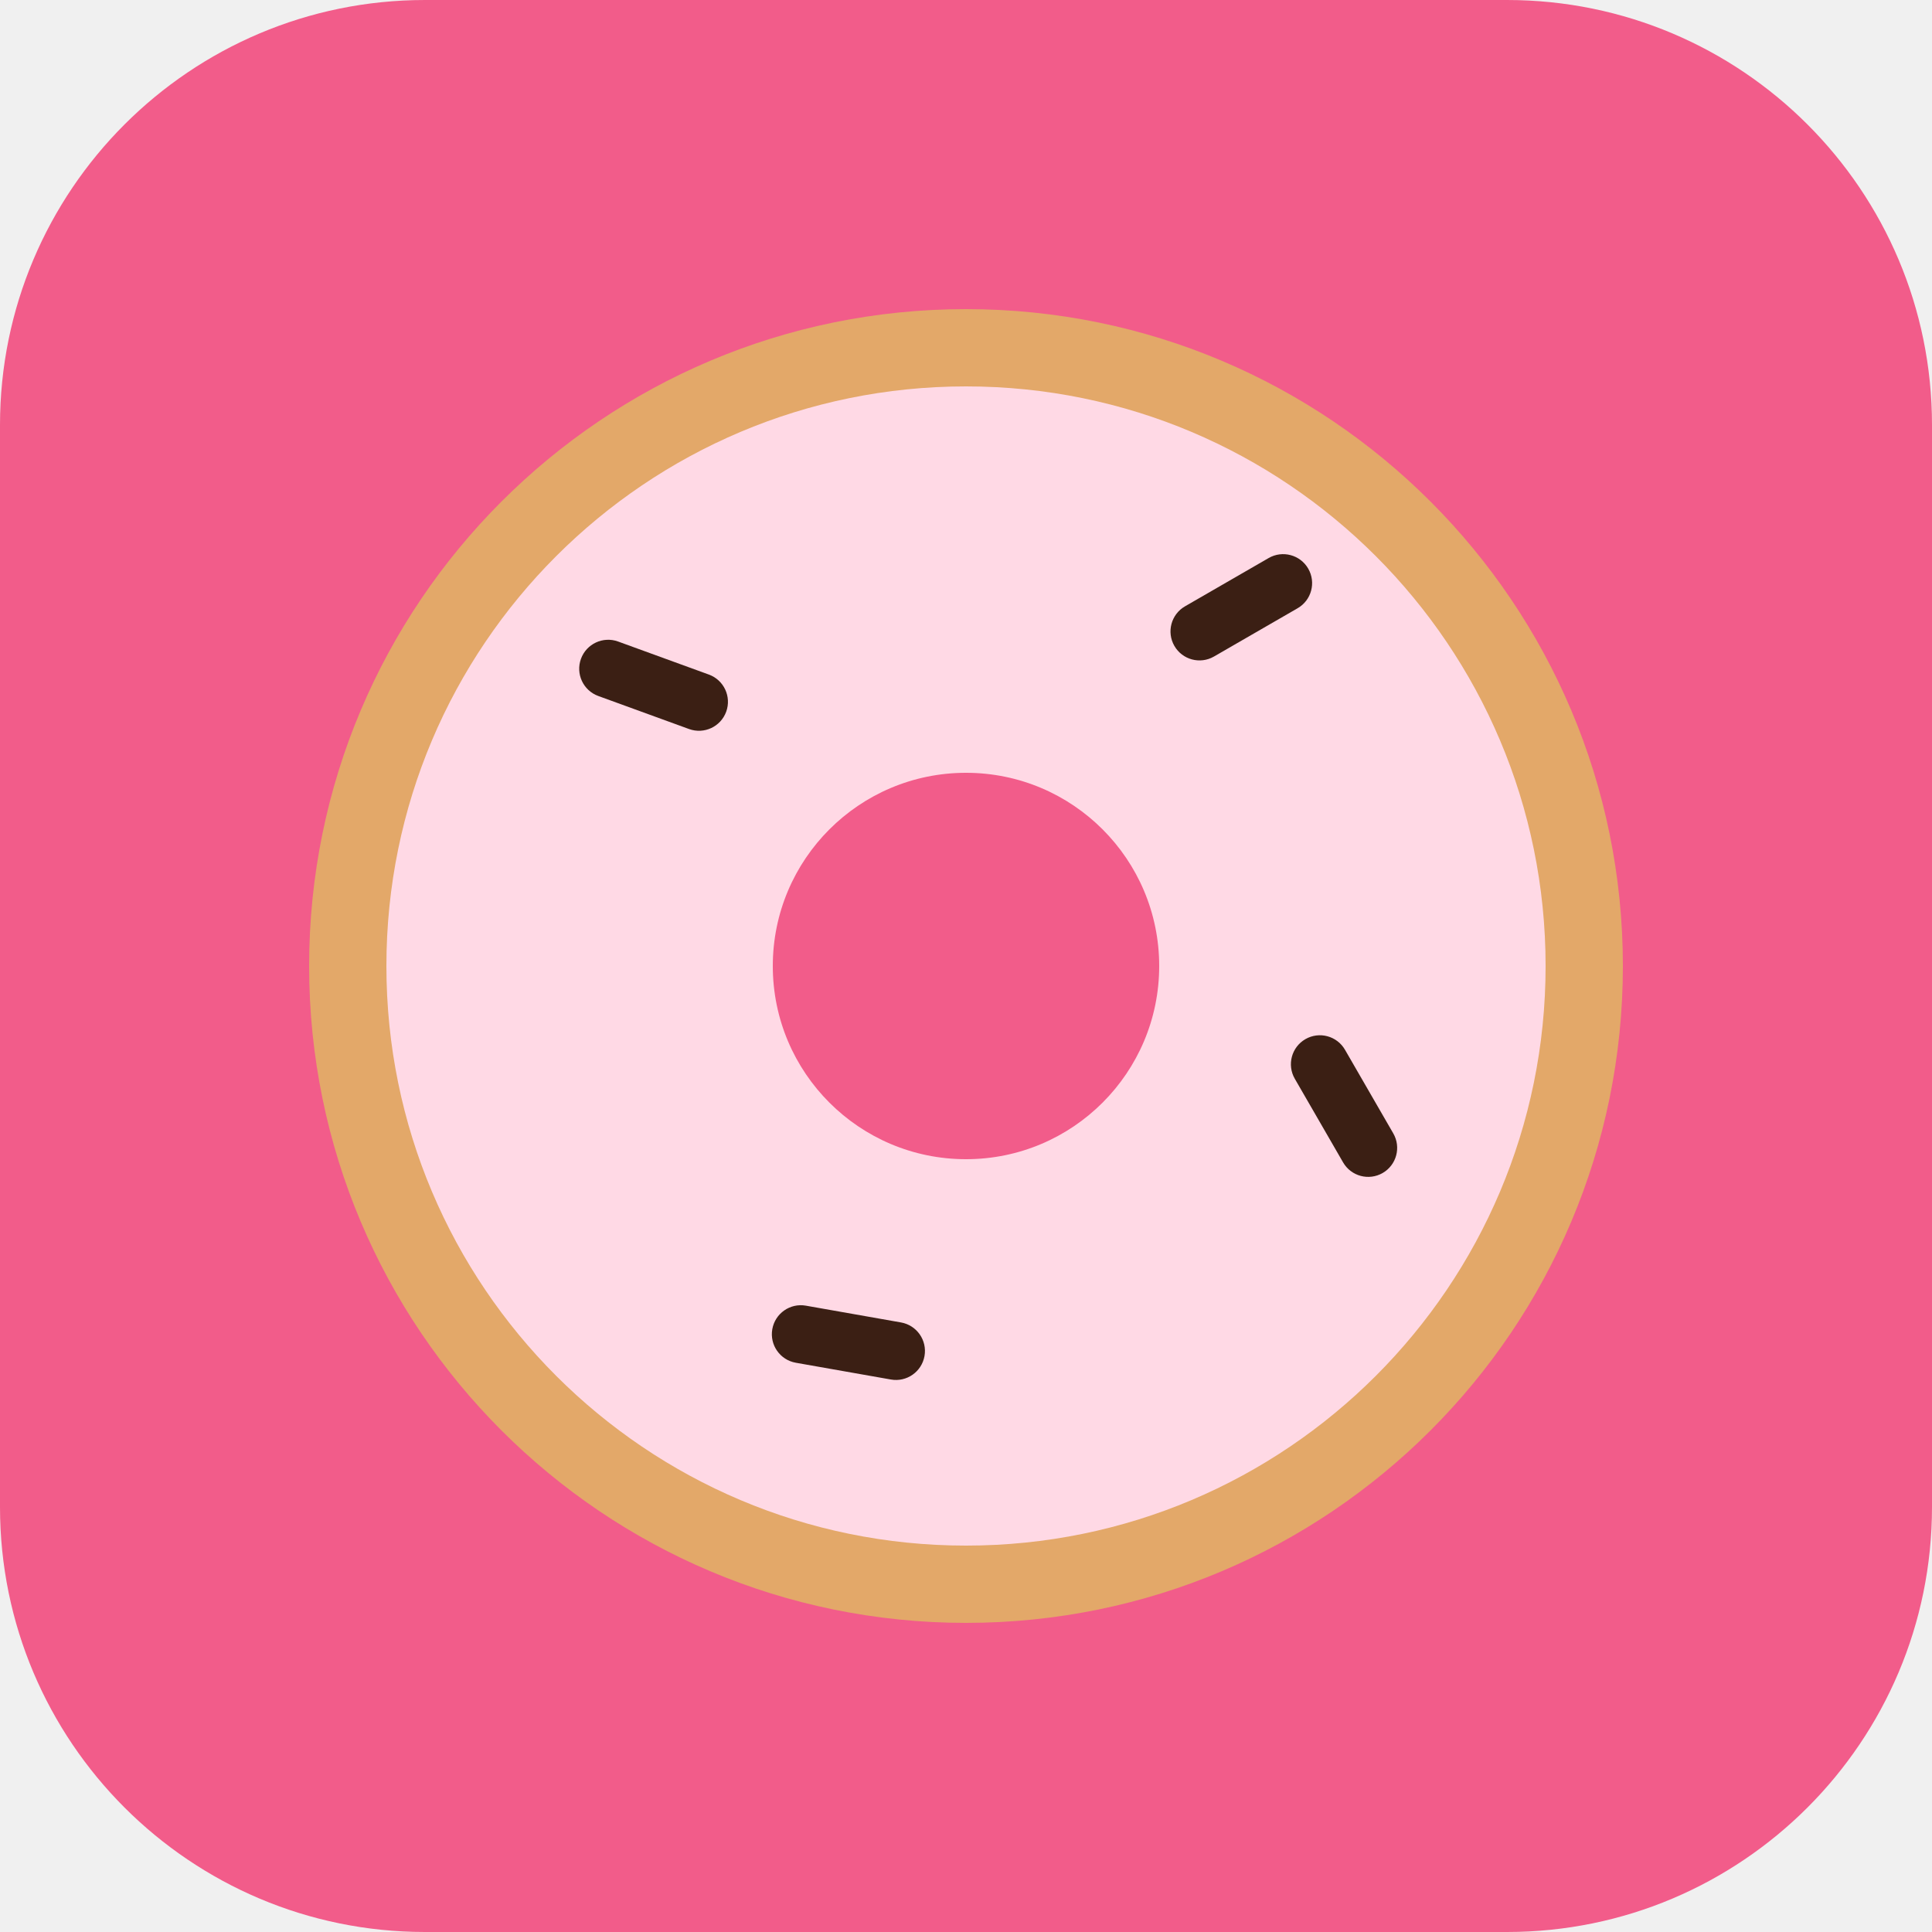
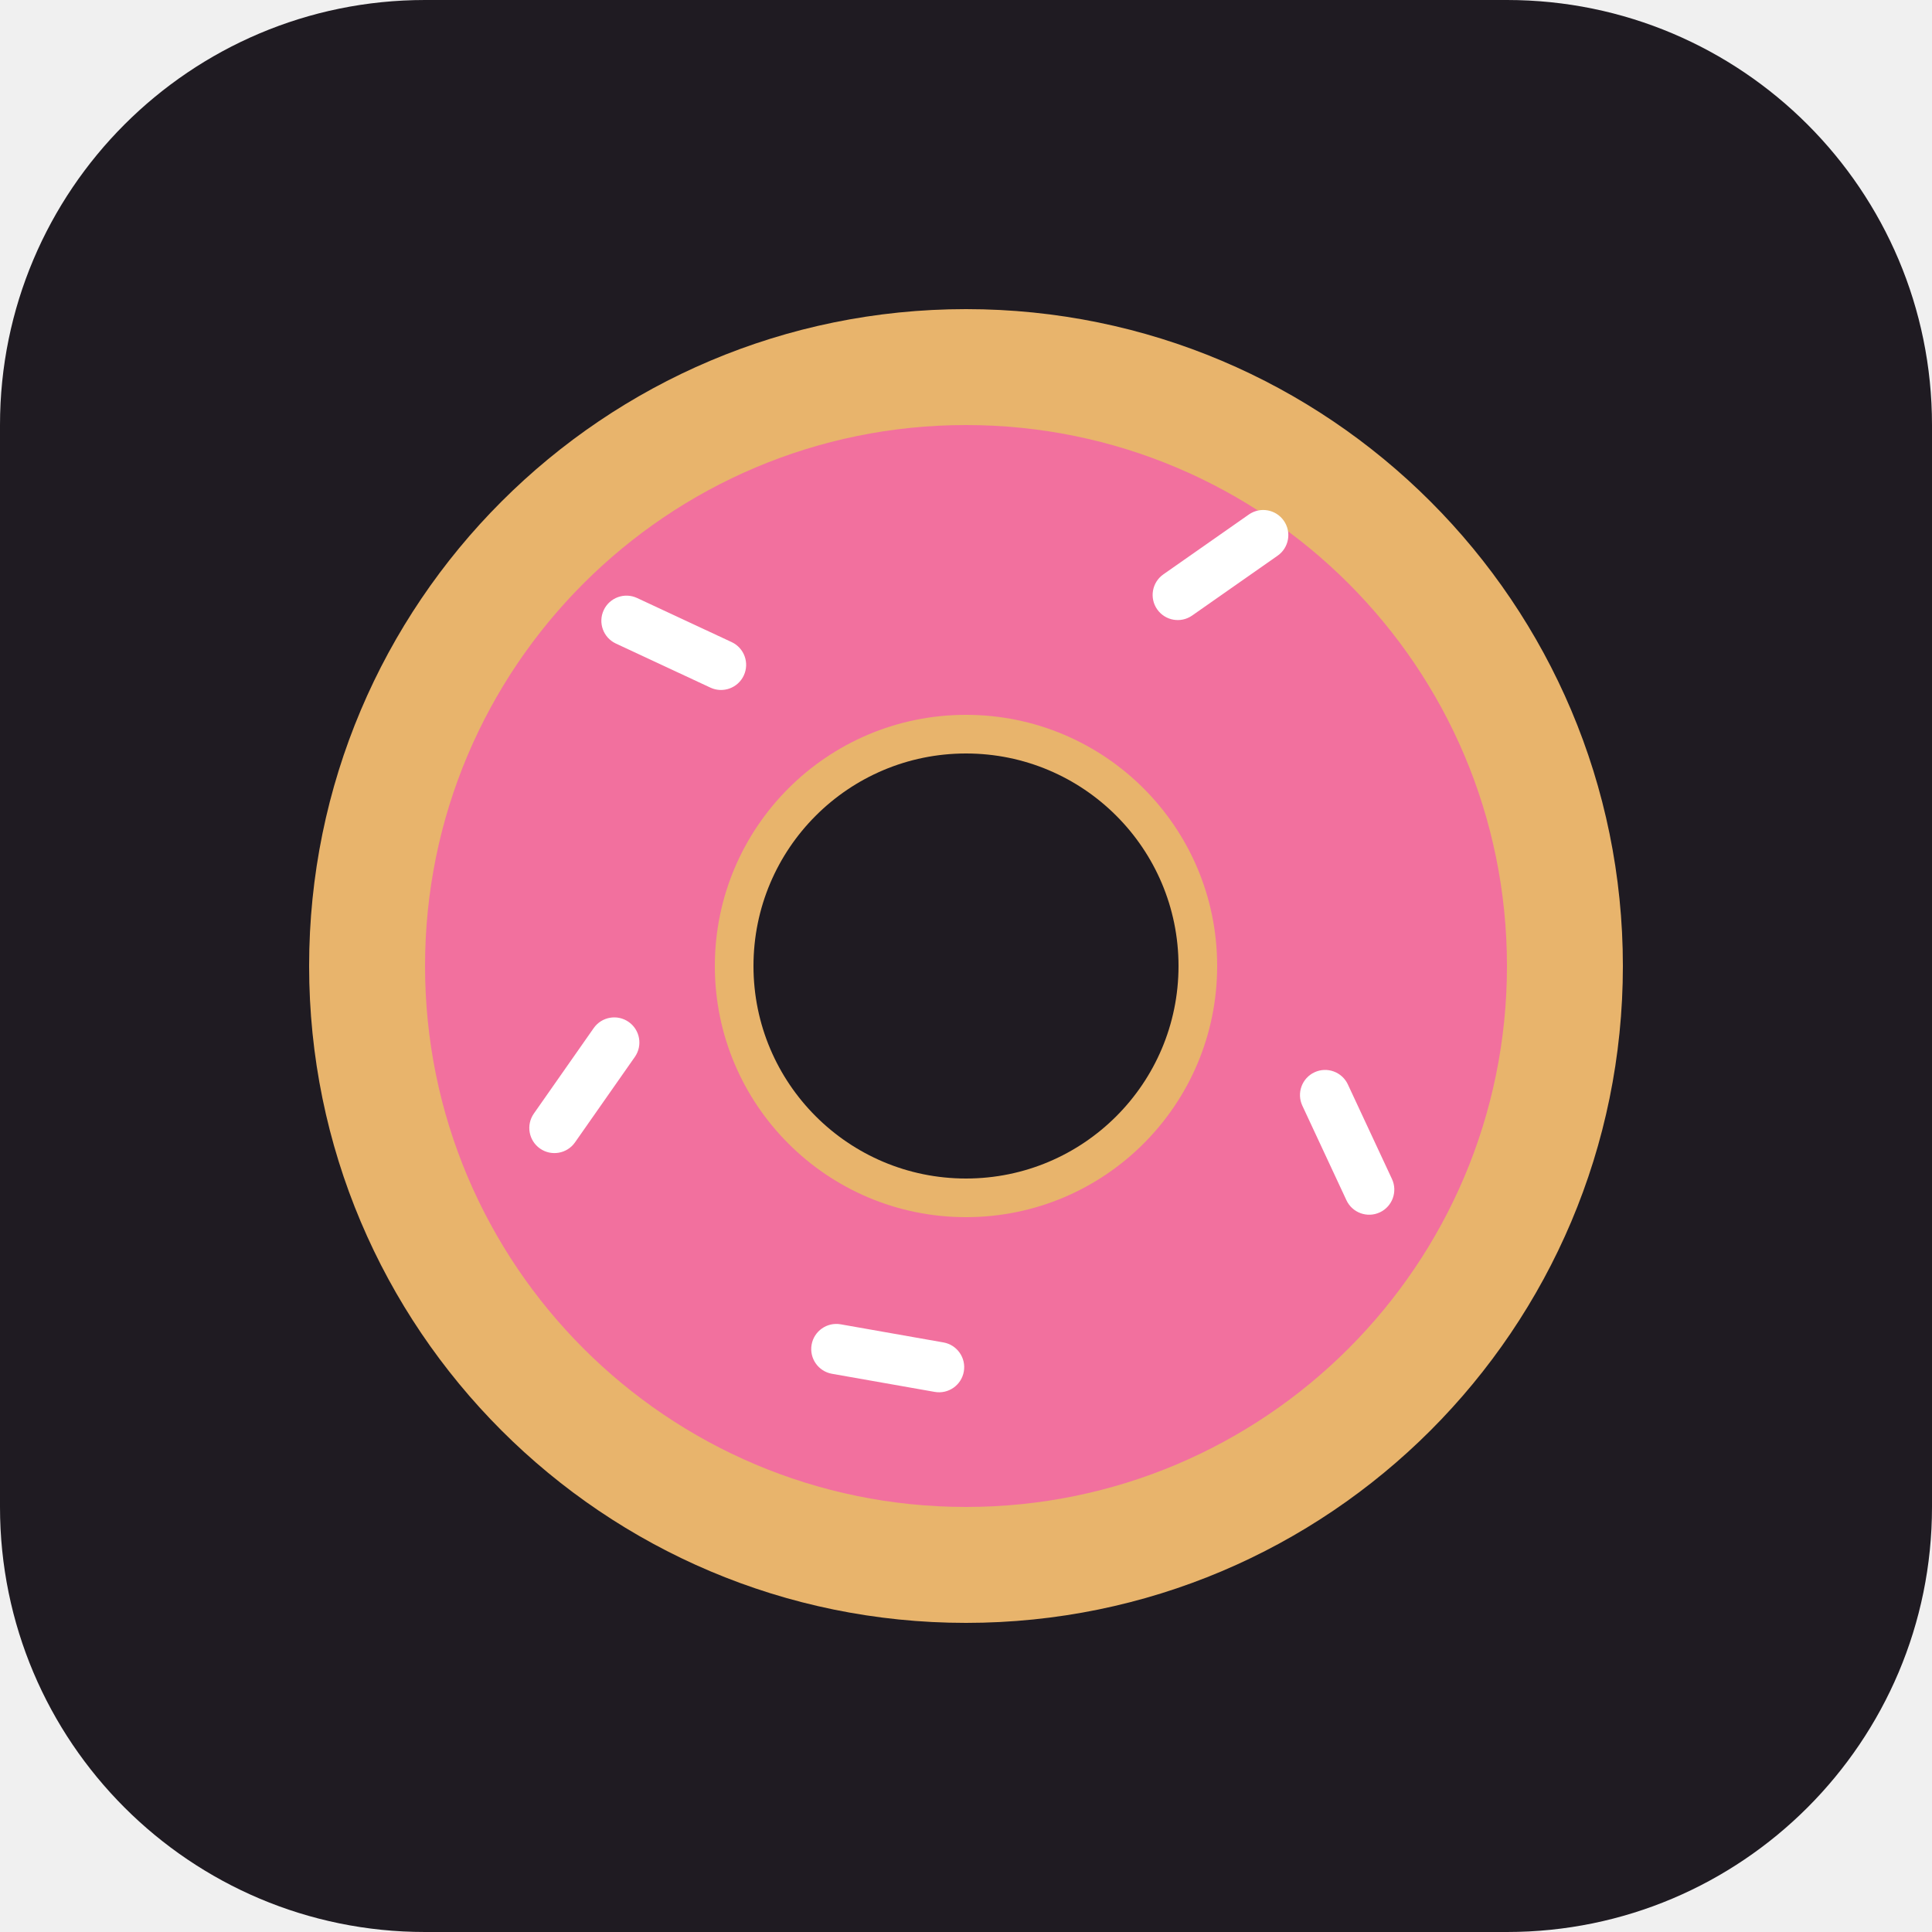
<svg xmlns="http://www.w3.org/2000/svg" viewBox="0 0 100 100">
-   <rect width="100" height="100" rx="22" fill="#F25C8A" />
-   <circle cx="50" cy="50" r="34" fill="#E3A869" />
-   <circle cx="50" cy="50" r="30" fill="#FFD9E5" />
-   <g fill="#3B1F14">
-     <rect x="30" y="34" width="8" height="3" rx="1.5" transform="rotate(20 34 35)" />
-     <rect x="60" y="30" width="8" height="3" rx="1.5" transform="rotate(-30 64 31)" />
-     <rect x="66" y="56" width="8" height="3" rx="1.5" transform="rotate(60 70 57)" />
-     <rect x="40" y="68" width="8" height="3" rx="1.5" transform="rotate(10 44 69)" />
+   <rect width="100" height="100" rx="22" fill="#1F1B22" />
+   <path fill-rule="evenodd" fill="#E8B46C" d="M50 16a34 34 0 1 1 0 68a34 34 0 1 1 0-68zM50 39a11 11 0 1 0 0 22a11 11 0 1 0 0-22z" />
+   <path fill-rule="evenodd" fill="#F2709E" d="M50 22a28 28 0 1 1 0 56a28 28 0 1 1 0-56zM50 37a13 13 0 1 0 0 26a13 13 0 1 0 0-26z" />
+   <g fill="#fff">
+     <rect x="31" y="32" width="8" height="2.6" rx="1.3" transform="rotate(25 35 33)" />
+     <rect x="59" y="28" width="8" height="2.6" rx="1.3" transform="rotate(-35 63 29)" />
+     <rect x="66" y="58" width="8" height="2.6" rx="1.3" transform="rotate(65 70 59)" />
+     <rect x="42" y="69" width="8" height="2.6" rx="1.3" transform="rotate(10 46 70)" />
+     <rect x="26" y="55" width="8" height="2.6" rx="1.3" transform="rotate(-55 30 56)" />
  </g>
-   <circle cx="50" cy="50" r="10" fill="#F25C8A" />
</svg>
